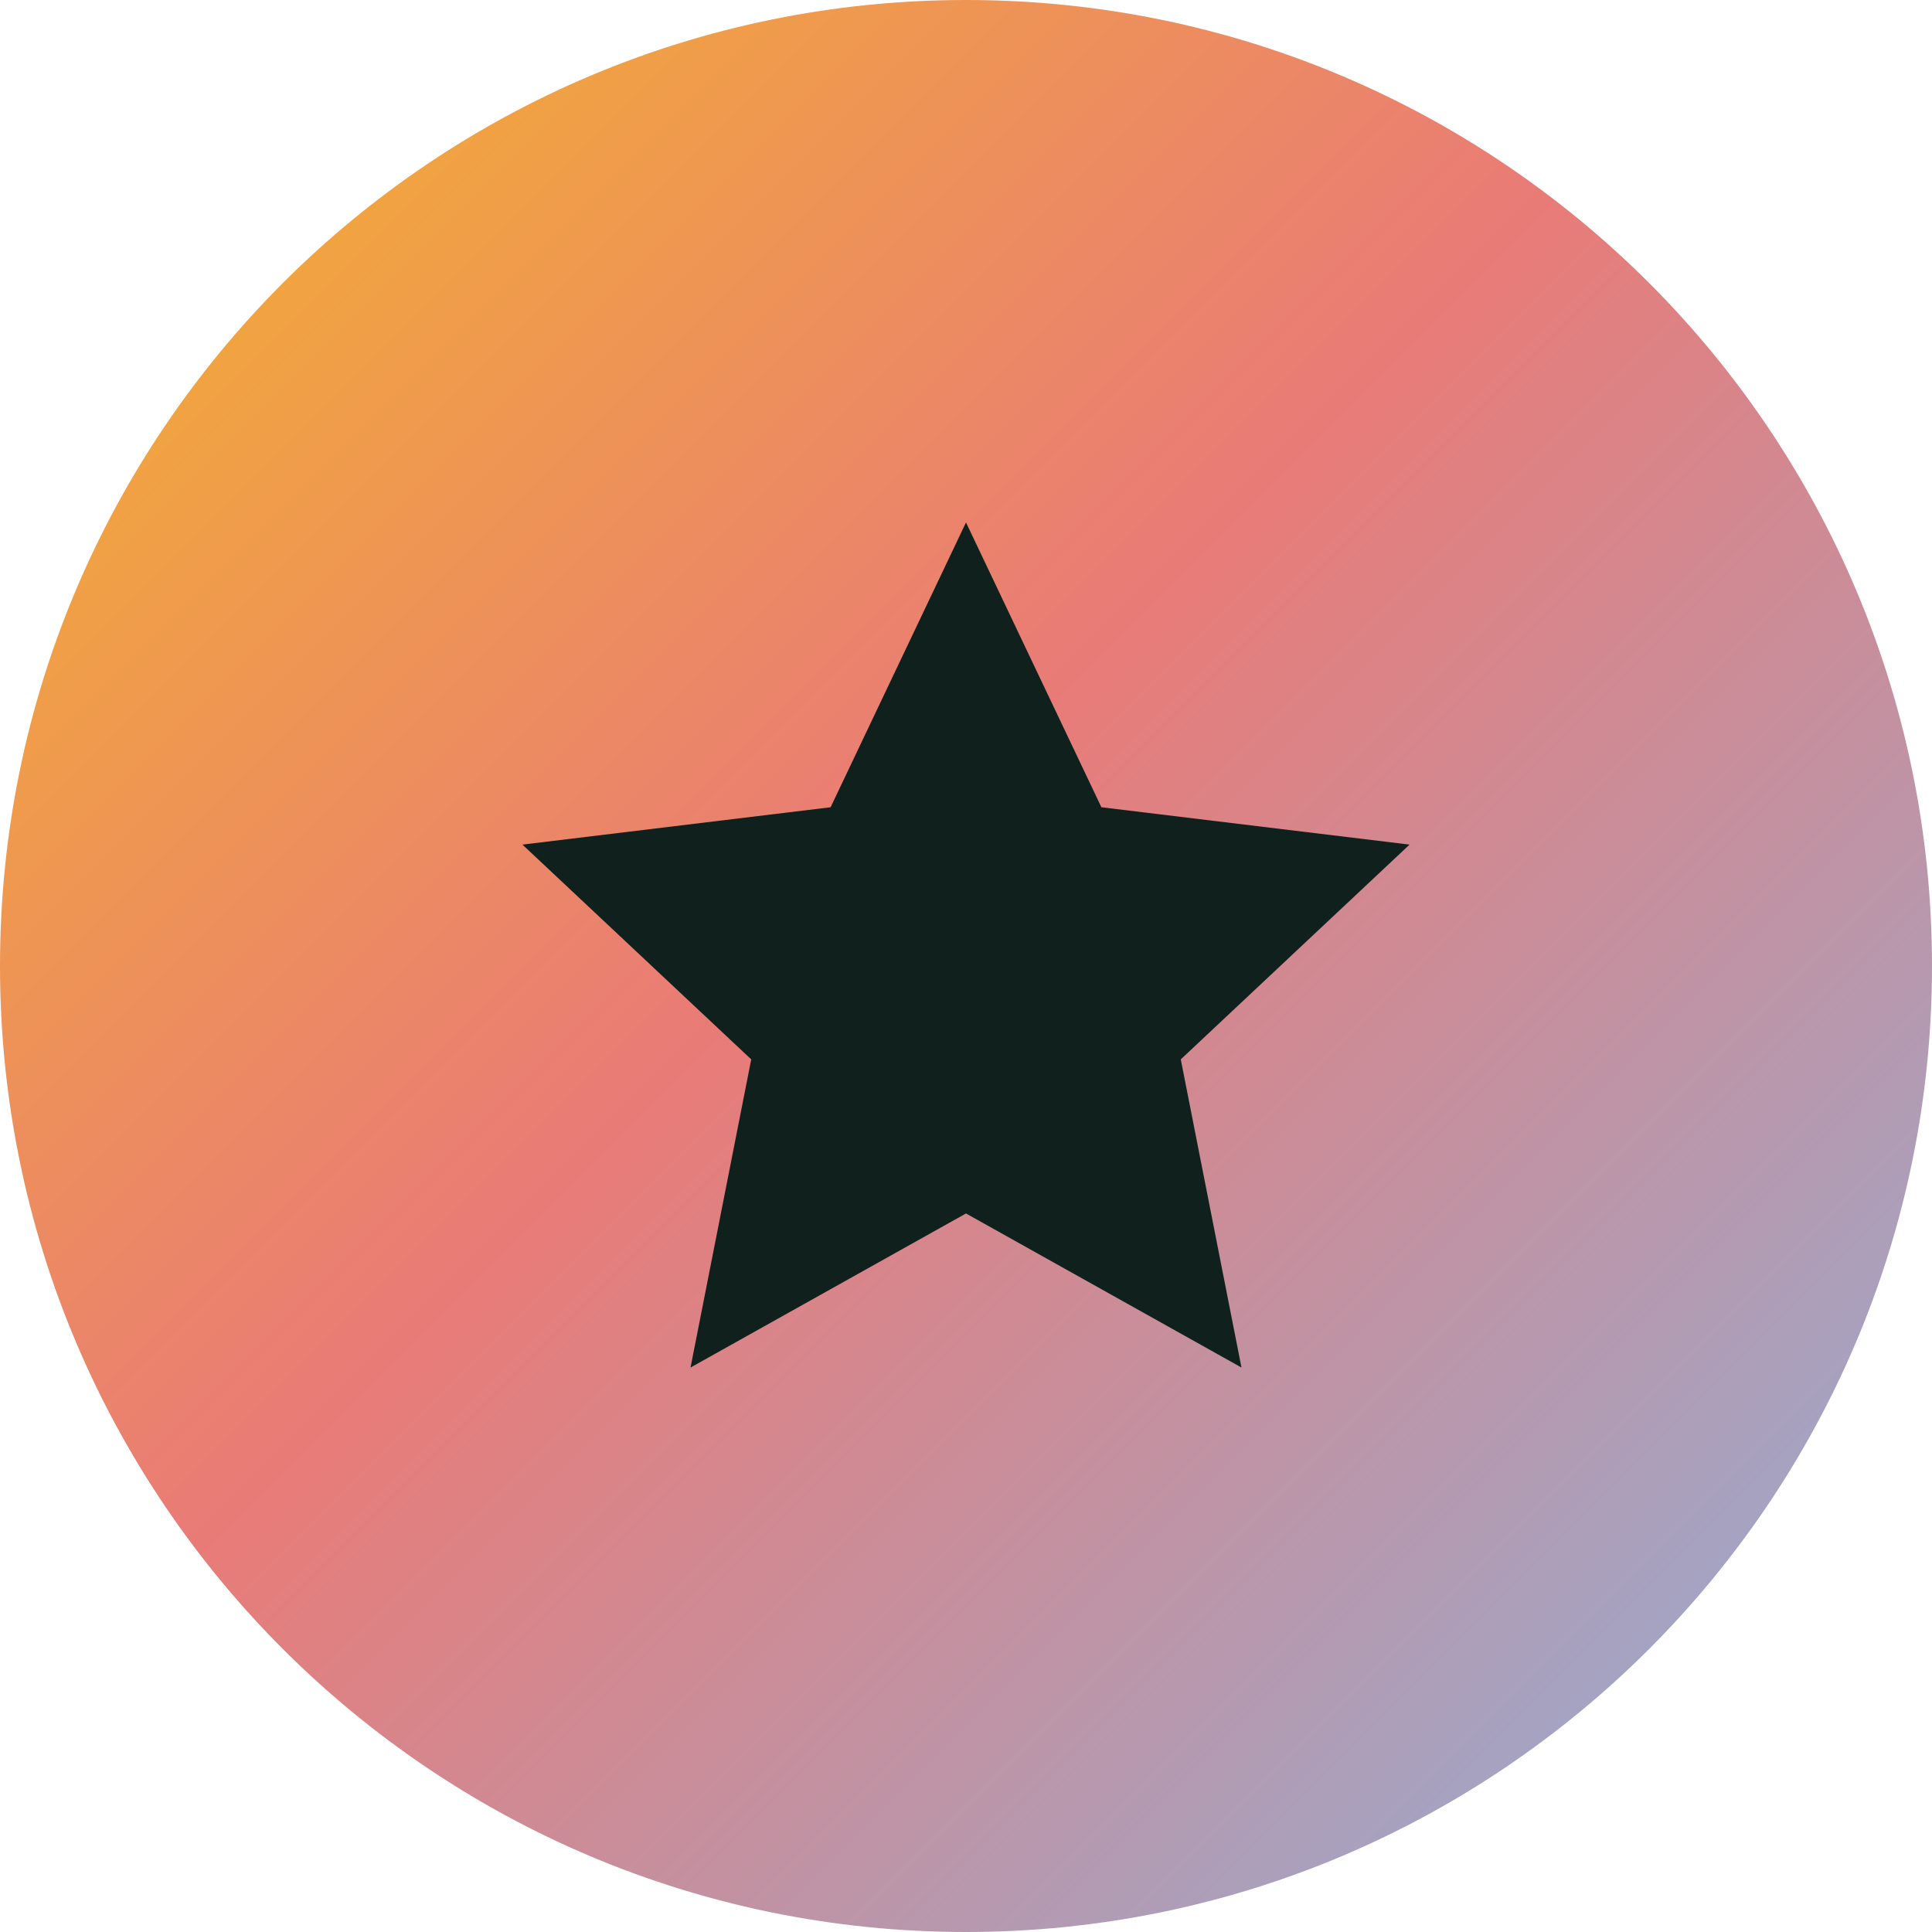
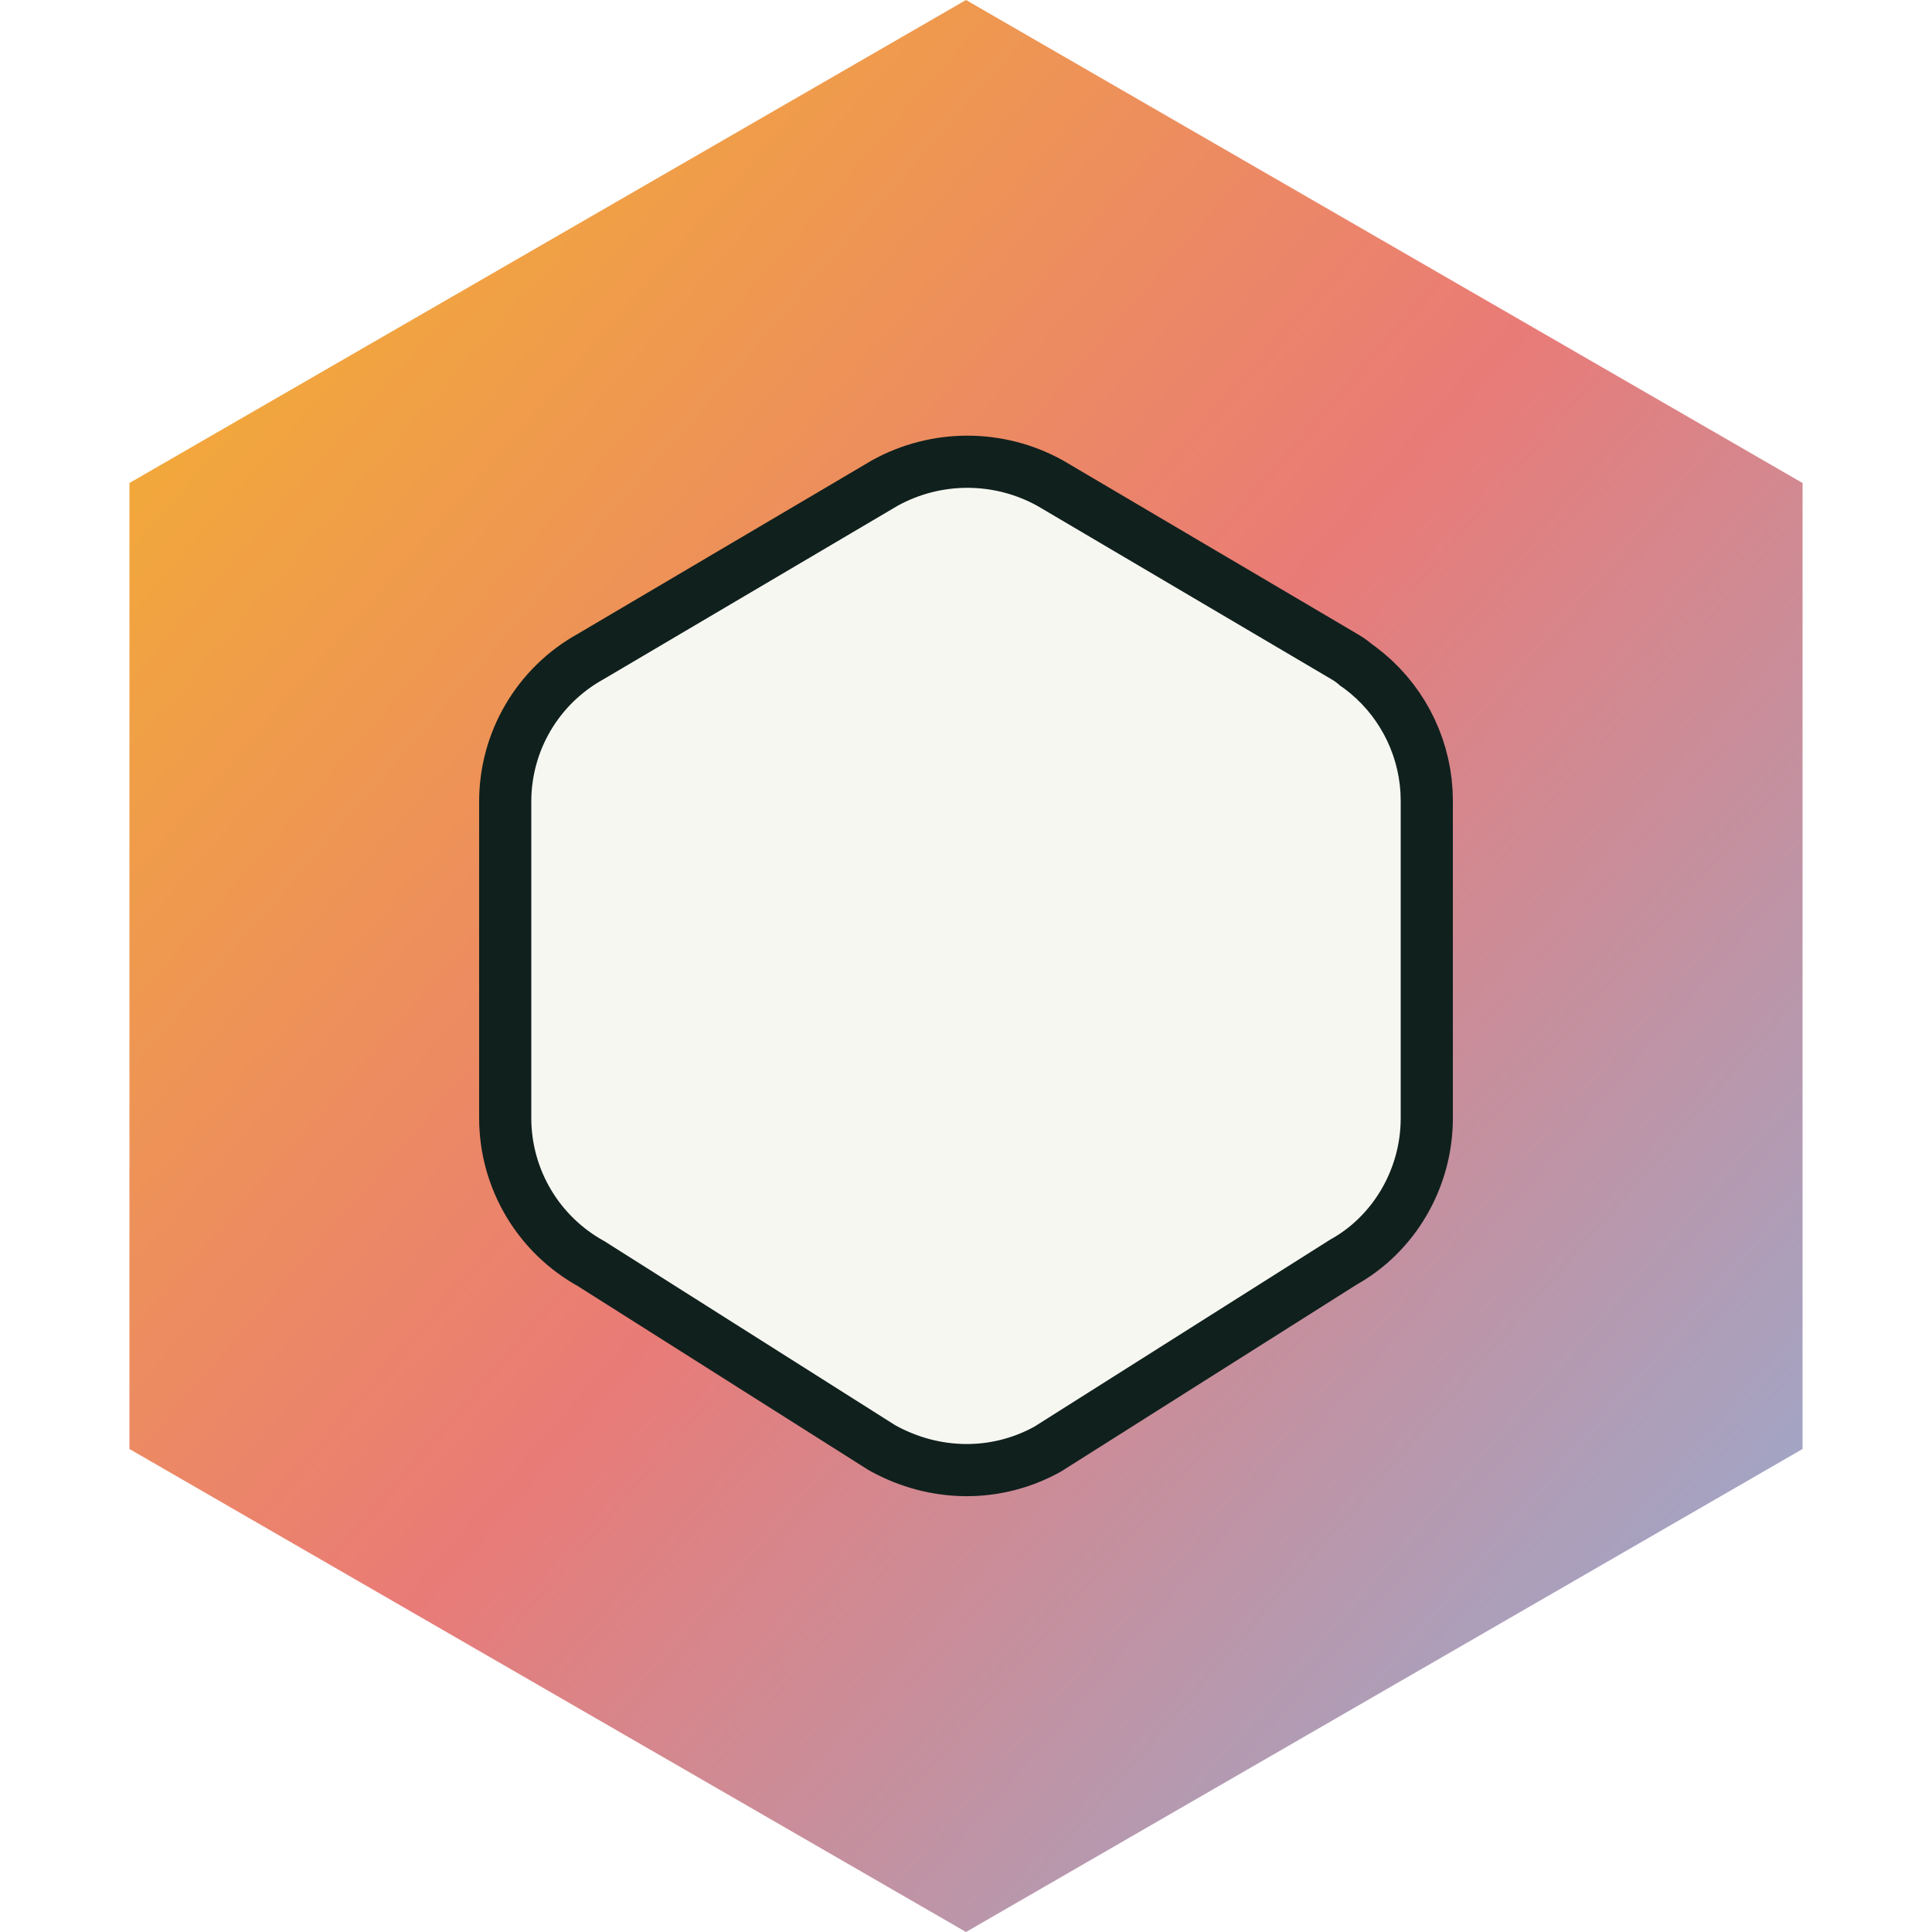
<svg xmlns="http://www.w3.org/2000/svg" viewBox="0 0 200 200" width="200" height="200">
  <defs>
-     <linearGradient id="holo" x1="0" y1="0" x2="1" y2="1">
-       <stop offset="0" stop-color="#f5b726" />
-       <stop offset="0.45" stop-color="#e97b77" />
-       <stop offset="1" stop-color="#8bb2de" />
+     <linearGradient id="ground-milestone-complete" x1="0" y1="0" x2="1" y2="1">
+       <stop offset="0.00" stop-color="#f5b726" />
+       <stop offset="0.50" stop-color="#e97b77" />
+       <stop offset="1.00" stop-color="#8bb2de" />
    </linearGradient>
  </defs>
-   <circle cx="100" cy="100" r="100" fill="url(#holo)" />
-   <svg x="42" y="42" width="116" height="116" viewBox="0 0 24 24" color="#10201d">
-     <path d="M12 2.5l2.9 6.1 6.6.8-4.9 4.6 1.3 6.6L12 17.3l-5.9 3.3 1.3-6.6L2.5 9.4l6.6-.8z" fill="currentColor" />
-   </svg>
+   <path d="M100 0 L186.6 50 L186.6 150 L100 200 L13.4 150 L13.4 50 Z" fill="url(#ground-milestone-complete)" />
+   <g transform="translate(46.00 46.00) scale(4.50)" fill="none" stroke="#10201d" stroke-width="2.40" stroke-linejoin="round">
+     <path d="M10.425 1.414l-6.775 3.996a3.21 3.21 0 0 0 -1.65 2.807v7.285a3.226 3.226 0 0 0 1.678 2.826l6.695 4.237c1.034 .57 2.22 .57 3.2 .032l6.804 -4.302c.98 -.537 1.623 -1.618 1.623 -2.793v-7.284l-.005 -.204a3.223 3.223 0 0 0 -1.284 -2.39l-.107 -.075l-.007 -.007a1.074 1.074 0 0 0 -.181 -.133l-6.776 -3.995a3.33 3.33 0 0 0 -3.216 0z" />
+   </g>
+   <g transform="translate(46.00 46.00) scale(4.50)" fill="#f7f7f2">
+     <path d="M10.425 1.414l-6.775 3.996a3.21 3.21 0 0 0 -1.65 2.807v7.285a3.226 3.226 0 0 0 1.678 2.826l6.695 4.237c1.034 .57 2.22 .57 3.2 .032l6.804 -4.302c.98 -.537 1.623 -1.618 1.623 -2.793v-7.284l-.005 -.204a3.223 3.223 0 0 0 -1.284 -2.39l-.107 -.075l-.007 -.007a1.074 1.074 0 0 0 -.181 -.133l-6.776 -3.995a3.33 3.33 0 0 0 -3.216 0z" />
+   </g>
</svg>
